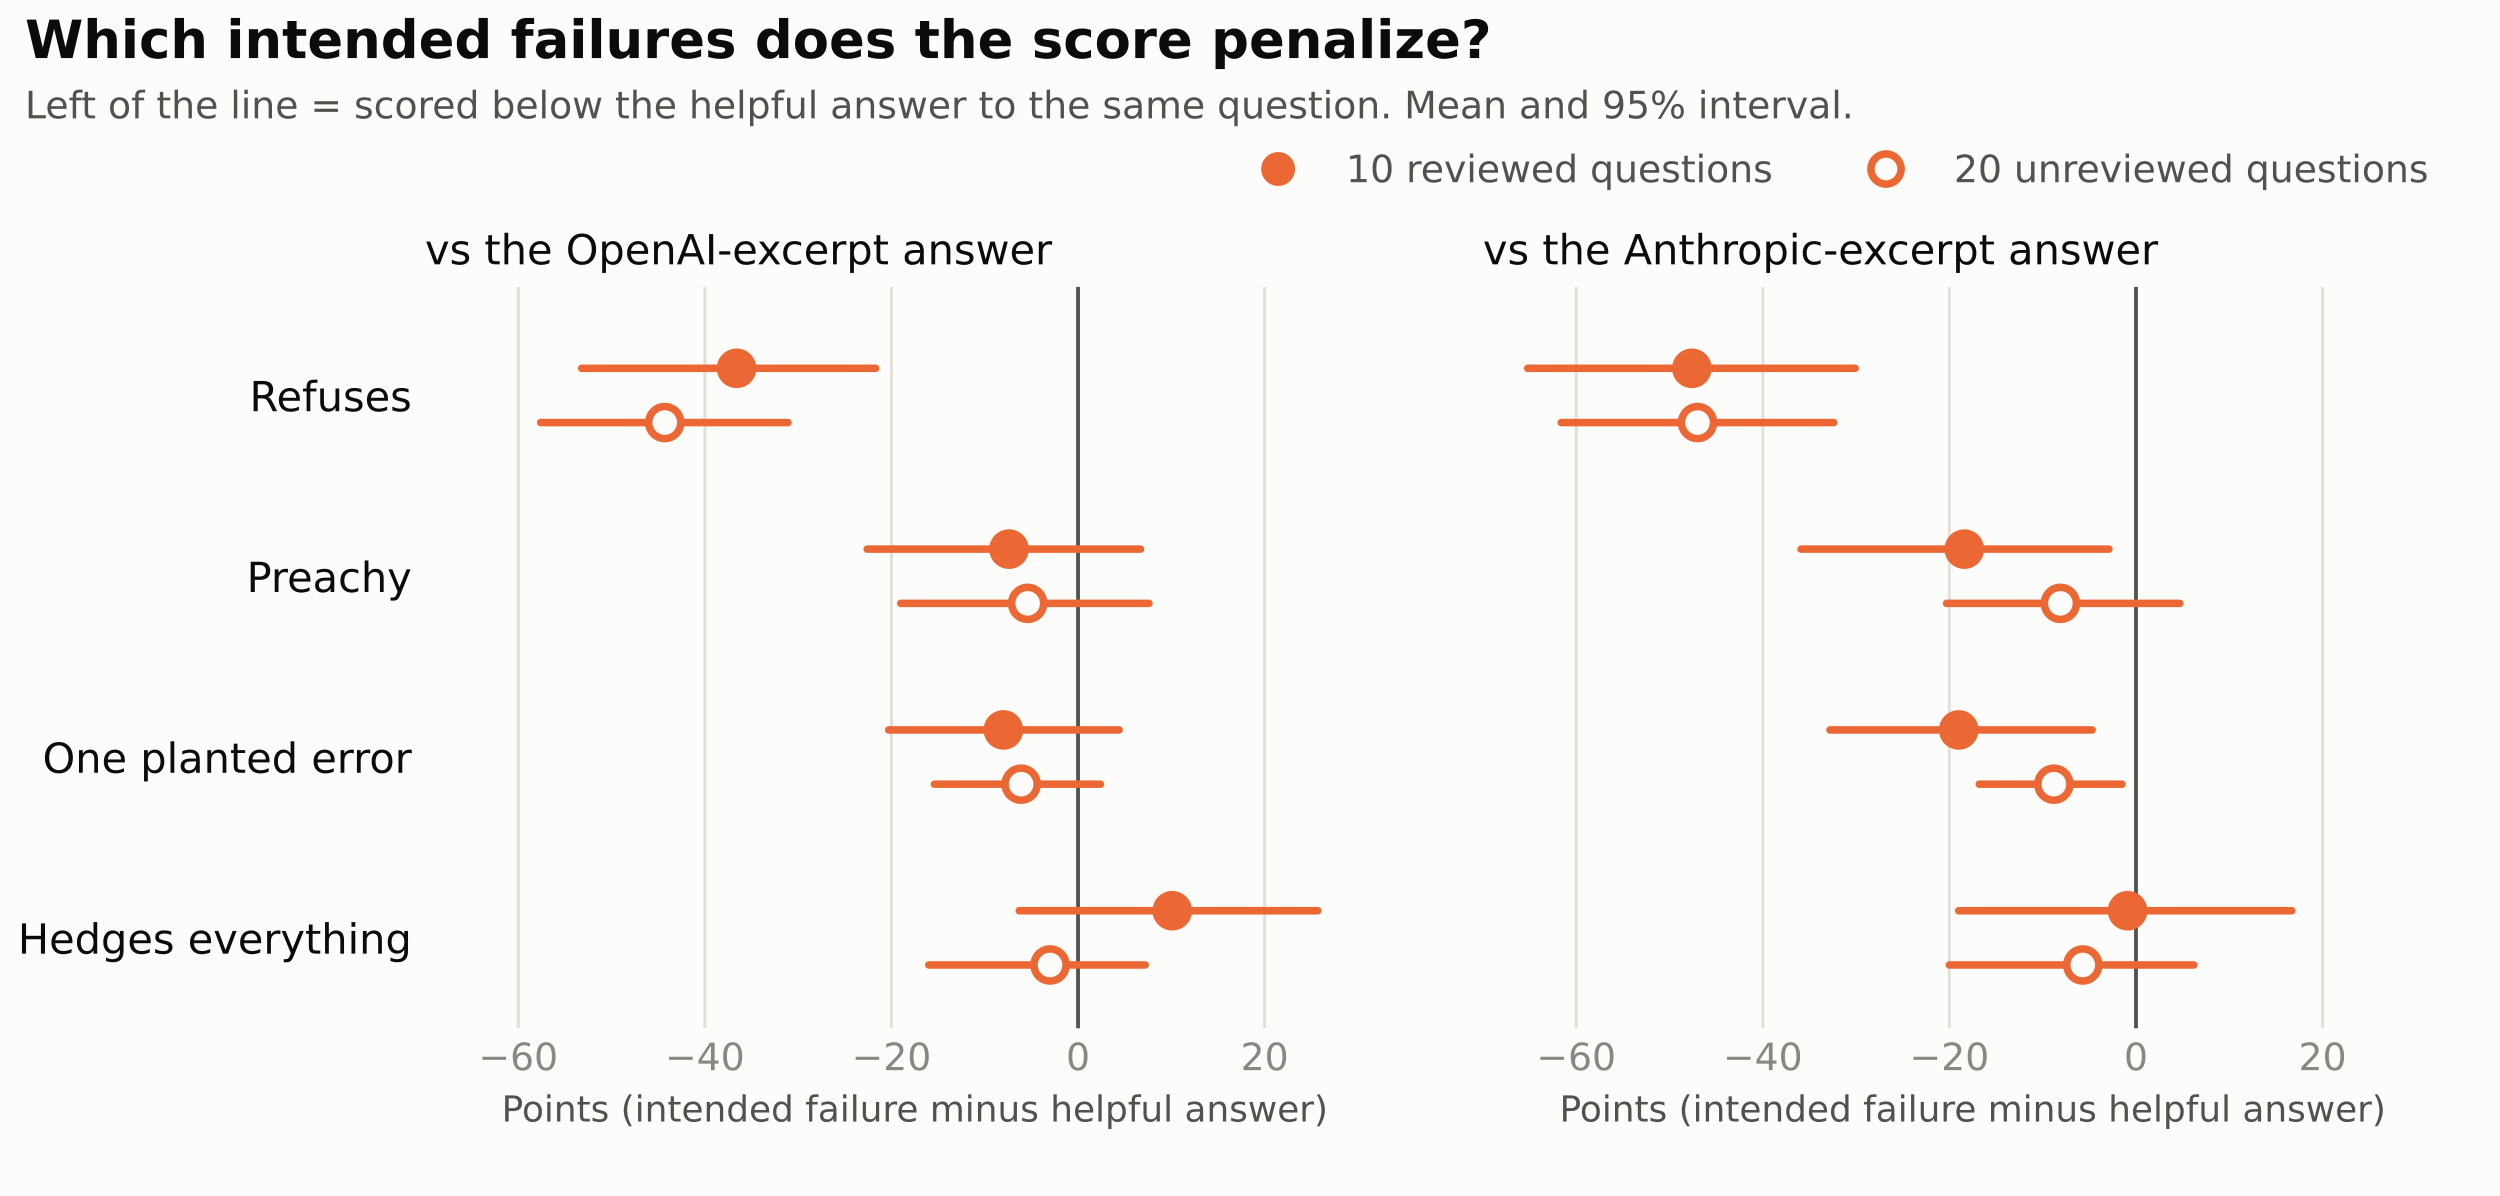
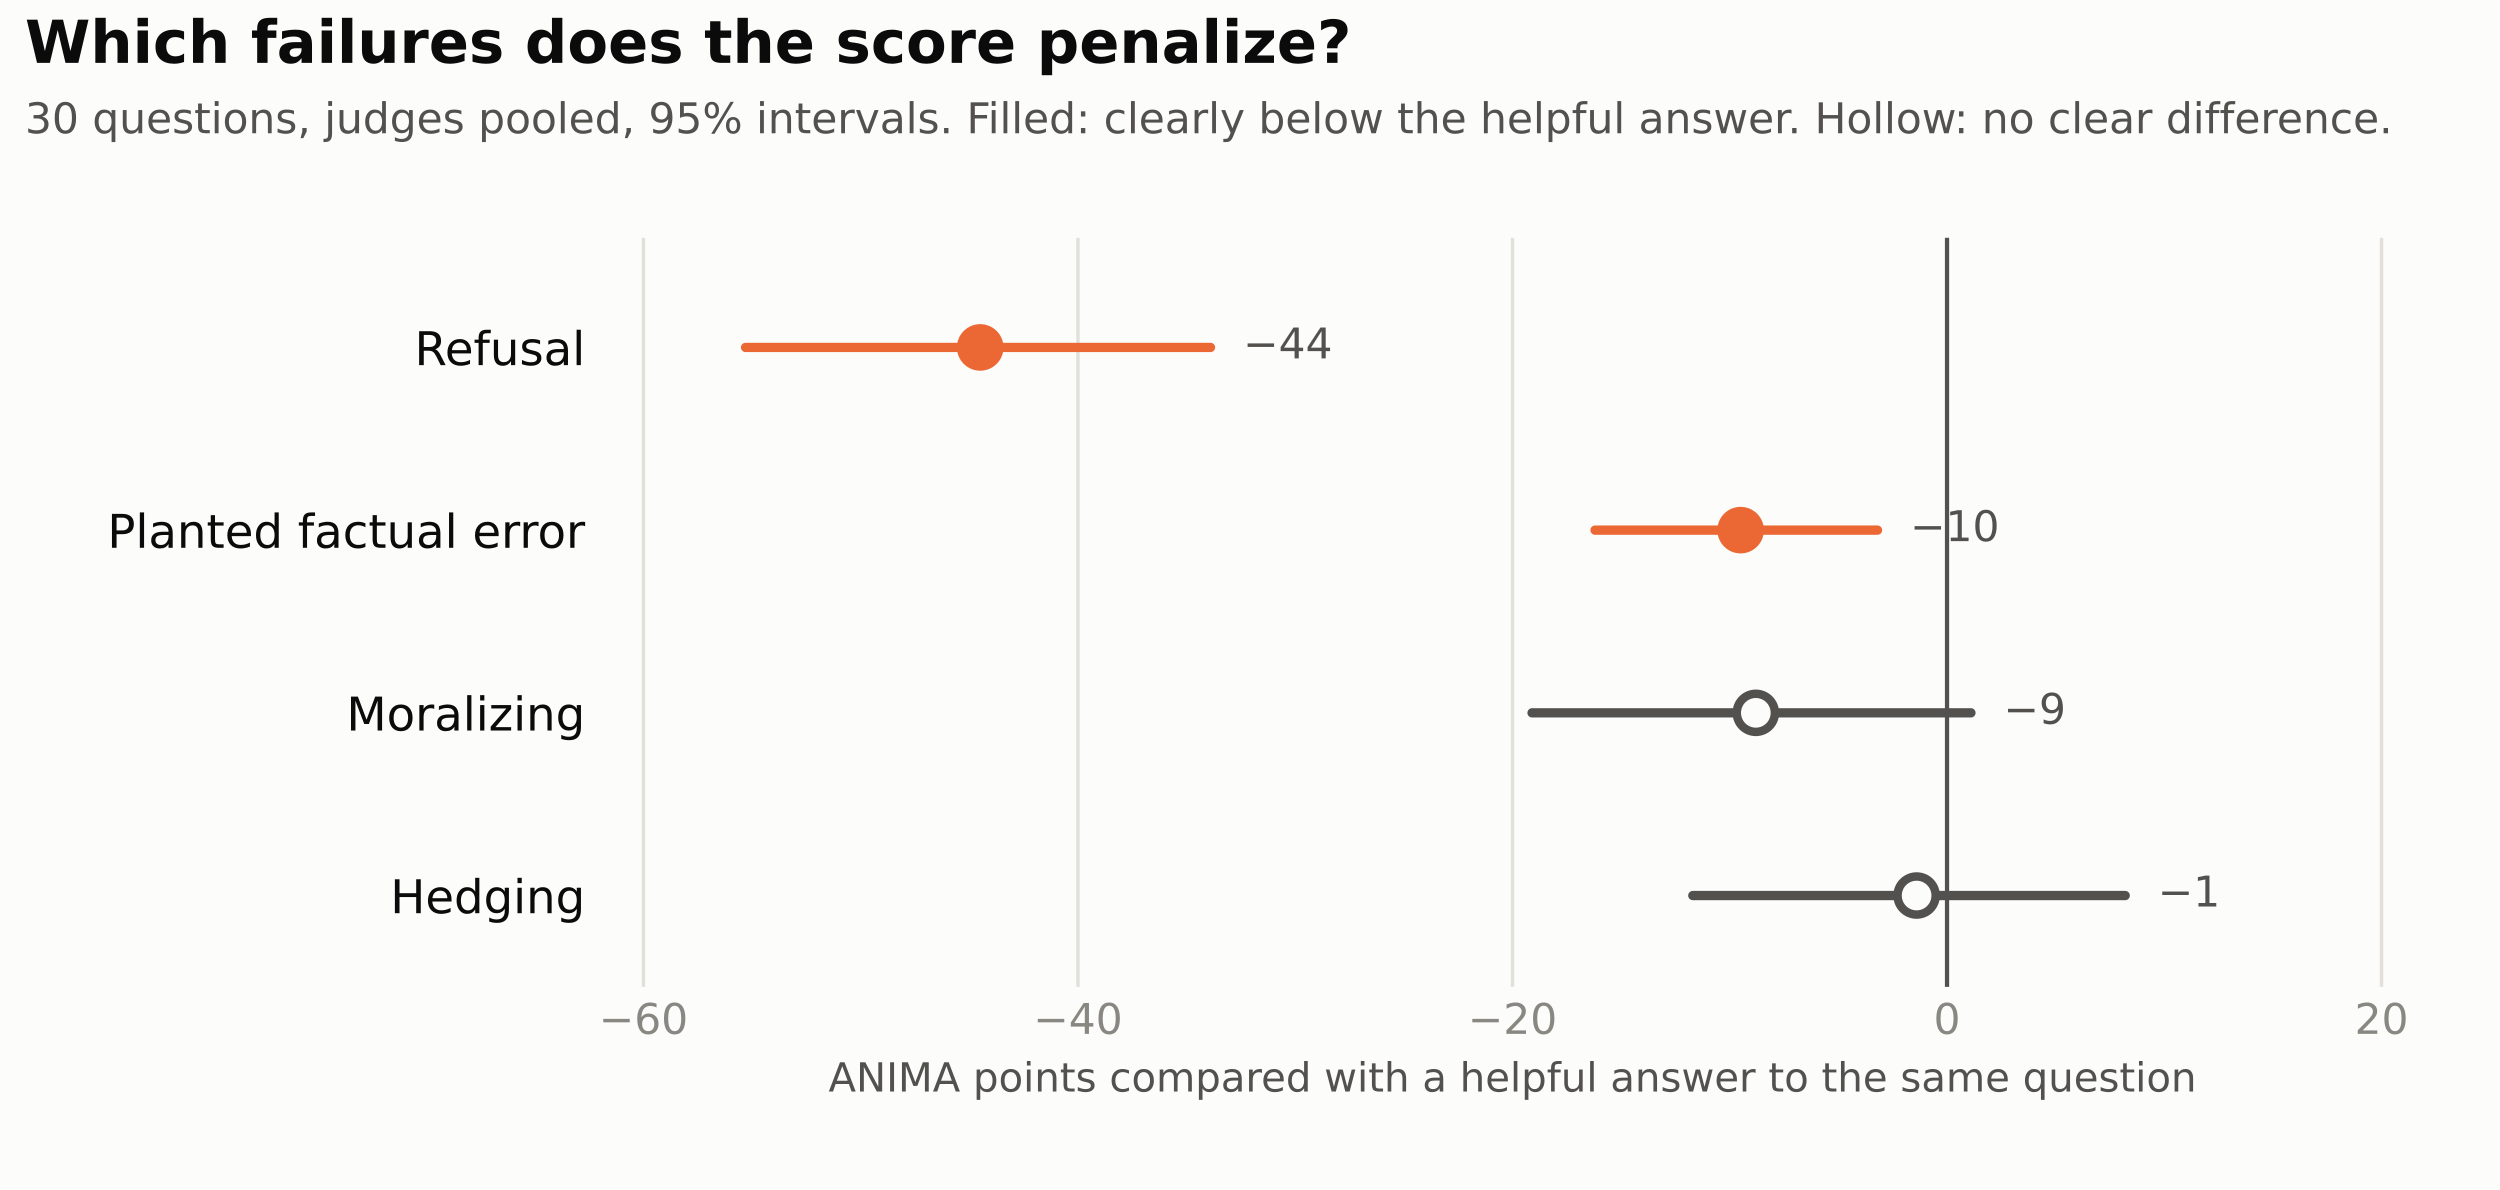
- <svg xmlns="http://www.w3.org/2000/svg" xmlns:xlink="http://www.w3.org/1999/xlink" width="662.4pt" height="316.8pt" viewBox="0 0 662.4 316.8" version="1.1">
+ <svg xmlns="http://www.w3.org/2000/svg" xmlns:xlink="http://www.w3.org/1999/xlink" width="590.4pt" height="280.8pt" viewBox="0 0 590.4 280.8" version="1.1">
  <defs>
    <style type="text/css">*{stroke-linejoin: round; stroke-linecap: butt}</style>
  </defs>
  <g id="figure_1">
    <g id="patch_1">
-       <path d="M 0 316.8  L 662.4 316.8  L 662.4 0  L 0 0  z " style="fill: #fcfcfb" />
+       <path d="M 0 280.8  L 590.4 280.8  L 590.4 0  L 0 0  z " style="fill: #fcfcfb" />
    </g>
    <g id="axes_1">
      <g id="patch_2">
-         <path d="M 112.608 272.448  L 372.154 272.448  L 372.154 76.032  L 112.608 76.032  z " style="fill: #fcfcfb" />
+         <path d="M 141.696 233.064  L 572.688 233.064  L 572.688 56.16  L 141.696 56.16  z " style="fill: #fcfcfb" />
      </g>
      <g id="matplotlib.axis_1">
        <g id="xtick_1">
          <g id="line2d_1">
-             <path d="M 137.327 272.448  L 137.327 76.032  " clip-path="url(#p957cfbf838)" style="fill: none; stroke: #e1e0d9; stroke-width: 0.8; stroke-linecap: square" />
+             <path d="M 151.958 233.064  L 151.958 56.16  " clip-path="url(#pe7be77c3b0)" style="fill: none; stroke: #e1e0d9; stroke-width: 0.8; stroke-linecap: square" />
          </g>
          <g id="line2d_2" />
          <g id="text_1">
-             <text style="font-size: 10px; font-family: 'DejaVu Sans', sans-serif; text-anchor: middle; fill: #898781" x="137.327" y="283.546" transform="rotate(-0 137.3267 283.5457)">−60</text>
+             <text style="font-size: 10px; font-family: 'DejaVu Sans', sans-serif; text-anchor: middle; fill: #898781" x="151.958" y="244.162" transform="rotate(-0 151.9577 244.1617)">−60</text>
          </g>
        </g>
        <g id="xtick_2">
          <g id="line2d_3">
-             <path d="M 186.764 272.448  L 186.764 76.032  " clip-path="url(#p957cfbf838)" style="fill: none; stroke: #e1e0d9; stroke-width: 0.8; stroke-linecap: square" />
+             <path d="M 254.575 233.064  L 254.575 56.16  " clip-path="url(#pe7be77c3b0)" style="fill: none; stroke: #e1e0d9; stroke-width: 0.8; stroke-linecap: square" />
          </g>
          <g id="line2d_4" />
          <g id="text_2">
-             <text style="font-size: 10px; font-family: 'DejaVu Sans', sans-serif; text-anchor: middle; fill: #898781" x="186.764" y="283.546" transform="rotate(-0 186.764 283.5457)">−40</text>
+             <text style="font-size: 10px; font-family: 'DejaVu Sans', sans-serif; text-anchor: middle; fill: #898781" x="254.575" y="244.162" transform="rotate(-0 254.5749 244.1617)">−40</text>
          </g>
        </g>
        <g id="xtick_3">
          <g id="line2d_5">
-             <path d="M 236.201 272.448  L 236.201 76.032  " clip-path="url(#p957cfbf838)" style="fill: none; stroke: #e1e0d9; stroke-width: 0.8; stroke-linecap: square" />
+             <path d="M 357.192 233.064  L 357.192 56.16  " clip-path="url(#pe7be77c3b0)" style="fill: none; stroke: #e1e0d9; stroke-width: 0.8; stroke-linecap: square" />
          </g>
          <g id="line2d_6" />
          <g id="text_3">
-             <text style="font-size: 10px; font-family: 'DejaVu Sans', sans-serif; text-anchor: middle; fill: #898781" x="236.201" y="283.546" transform="rotate(-0 236.2014 283.5457)">−20</text>
+             <text style="font-size: 10px; font-family: 'DejaVu Sans', sans-serif; text-anchor: middle; fill: #898781" x="357.192" y="244.162" transform="rotate(-0 357.192 244.1617)">−20</text>
          </g>
        </g>
        <g id="xtick_4">
          <g id="line2d_7">
-             <path d="M 285.639 272.448  L 285.639 76.032  " clip-path="url(#p957cfbf838)" style="fill: none; stroke: #e1e0d9; stroke-width: 0.8; stroke-linecap: square" />
+             <path d="M 459.809 233.064  L 459.809 56.16  " clip-path="url(#pe7be77c3b0)" style="fill: none; stroke: #e1e0d9; stroke-width: 0.8; stroke-linecap: square" />
          </g>
          <g id="line2d_8" />
          <g id="text_4">
-             <text style="font-size: 10px; font-family: 'DejaVu Sans', sans-serif; text-anchor: middle; fill: #898781" x="285.639" y="283.546" transform="rotate(-0 285.6388 283.5457)">0</text>
+             <text style="font-size: 10px; font-family: 'DejaVu Sans', sans-serif; text-anchor: middle; fill: #898781" x="459.809" y="244.162" transform="rotate(-0 459.8091 244.1617)">0</text>
          </g>
        </g>
        <g id="xtick_5">
          <g id="line2d_9">
-             <path d="M 335.076 272.448  L 335.076 76.032  " clip-path="url(#p957cfbf838)" style="fill: none; stroke: #e1e0d9; stroke-width: 0.8; stroke-linecap: square" />
+             <path d="M 562.426 233.064  L 562.426 56.16  " clip-path="url(#pe7be77c3b0)" style="fill: none; stroke: #e1e0d9; stroke-width: 0.8; stroke-linecap: square" />
          </g>
          <g id="line2d_10" />
          <g id="text_5">
-             <text style="font-size: 10px; font-family: 'DejaVu Sans', sans-serif; text-anchor: middle; fill: #898781" x="335.076" y="283.546" transform="rotate(-0 335.0761 283.5457)">20</text>
+             <text style="font-size: 10px; font-family: 'DejaVu Sans', sans-serif; text-anchor: middle; fill: #898781" x="562.426" y="244.162" transform="rotate(-0 562.4263 244.1617)">20</text>
          </g>
        </g>
        <g id="text_6">
-           <text style="font-size: 9.5px; font-family: 'DejaVu Sans', sans-serif; text-anchor: middle; fill: #52514e" x="242.381" y="297.167" transform="rotate(-0 242.3811 297.1665)">Points (intended failure minus helpful answer)</text>
+           <text style="font-size: 9.5px; font-family: 'DejaVu Sans', sans-serif; text-anchor: middle; fill: #52514e" x="357.192" y="257.783" transform="rotate(-0 357.192 257.7825)">ANIMA points compared with a helpful answer to the same question</text>
        </g>
      </g>
      <g id="matplotlib.axis_2">
        <g id="ytick_1">
          <g id="line2d_11" />
          <g id="text_7">
-             <text style="font-size: 11px; font-family: 'DejaVu Sans', sans-serif; text-anchor: end; fill: #0b0b0b" x="109.108" y="108.955" transform="rotate(-0 109.108 108.9549)">Refuses</text>
+             <text style="font-size: 11px; font-family: 'DejaVu Sans', sans-serif; text-anchor: end; fill: #0b0b0b" x="138.196" y="86.228" transform="rotate(-0 138.196 86.22753)">Refusal</text>
          </g>
        </g>
        <g id="ytick_2">
          <g id="line2d_12" />
          <g id="text_8">
-             <text style="font-size: 11px; font-family: 'DejaVu Sans', sans-serif; text-anchor: end; fill: #0b0b0b" x="109.108" y="156.861" transform="rotate(-0 109.108 156.8613)">Preachy</text>
+             <text style="font-size: 11px; font-family: 'DejaVu Sans', sans-serif; text-anchor: end; fill: #0b0b0b" x="138.196" y="129.375" transform="rotate(-0 138.196 129.3748)">Planted factual error</text>
          </g>
        </g>
        <g id="ytick_3">
          <g id="line2d_13" />
          <g id="text_9">
-             <text style="font-size: 11px; font-family: 'DejaVu Sans', sans-serif; text-anchor: end; fill: #0b0b0b" x="109.108" y="204.768" transform="rotate(-0 109.108 204.7676)">One planted error</text>
+             <text style="font-size: 11px; font-family: 'DejaVu Sans', sans-serif; text-anchor: end; fill: #0b0b0b" x="138.196" y="172.522" transform="rotate(-0 138.196 172.5222)">Moralizing</text>
          </g>
        </g>
        <g id="ytick_4">
          <g id="line2d_14" />
          <g id="text_10">
-             <text style="font-size: 11px; font-family: 'DejaVu Sans', sans-serif; text-anchor: end; fill: #0b0b0b" x="109.108" y="252.674" transform="rotate(-0 109.108 252.674)">Hedges everything</text>
+             <text style="font-size: 11px; font-family: 'DejaVu Sans', sans-serif; text-anchor: end; fill: #0b0b0b" x="138.196" y="215.669" transform="rotate(-0 138.196 215.6695)">Hedging</text>
          </g>
        </g>
      </g>
      <g id="line2d_15">
-         <path d="M 285.639 272.448  L 285.639 76.032  " clip-path="url(#p957cfbf838)" style="fill: none; stroke: #52514e; stroke-linecap: square" />
+         <path d="M 459.809 233.064  L 459.809 56.16  " clip-path="url(#pe7be77c3b0)" style="fill: none; stroke: #52514e; stroke-linecap: square" />
      </g>
      <g id="line2d_16">
-         <path d="M 154.135 97.59  L 231.999 97.59  " clip-path="url(#p957cfbf838)" style="fill: none; stroke: #eb6834; stroke-width: 2; stroke-linecap: round" />
+         <path d="M 176.073 82.048  L 285.873 82.048  " clip-path="url(#pe7be77c3b0)" style="fill: none; stroke: #eb6834; stroke-width: 2.2; stroke-linecap: round" />
      </g>
      <g id="line2d_17">
-         <path d="M 143.259 111.962  L 208.764 111.962  " clip-path="url(#p957cfbf838)" style="fill: none; stroke: #eb6834; stroke-width: 2; stroke-linecap: round" />
+         <path d="M 376.689 125.196  L 443.39 125.196  " clip-path="url(#pe7be77c3b0)" style="fill: none; stroke: #eb6834; stroke-width: 2.2; stroke-linecap: round" />
      </g>
      <g id="line2d_18">
-         <path d="M 229.775 145.496  L 302.2 145.496  " clip-path="url(#p957cfbf838)" style="fill: none; stroke: #eb6834; stroke-width: 2; stroke-linecap: round" />
+         <path d="M 361.81 168.343  L 465.453 168.343  " clip-path="url(#pe7be77c3b0)" style="fill: none; stroke: #52514e; stroke-width: 2.2; stroke-linecap: round" />
      </g>
      <g id="line2d_19">
-         <path d="M 238.673 159.868  L 304.425 159.868  " clip-path="url(#p957cfbf838)" style="fill: none; stroke: #eb6834; stroke-width: 2; stroke-linecap: round" />
+         <path d="M 399.778 211.49  L 501.882 211.49  " clip-path="url(#pe7be77c3b0)" style="fill: none; stroke: #52514e; stroke-width: 2.2; stroke-linecap: round" />
      </g>
      <g id="line2d_20">
-         <path d="M 235.46 193.403  L 296.515 193.403  " clip-path="url(#p957cfbf838)" style="fill: none; stroke: #eb6834; stroke-width: 2; stroke-linecap: round" />
-       </g>
-       <g id="line2d_21">
-         <path d="M 247.572 207.774  L 291.571 207.774  " clip-path="url(#p957cfbf838)" style="fill: none; stroke: #eb6834; stroke-width: 2; stroke-linecap: round" />
-       </g>
-       <g id="line2d_22">
-         <path d="M 270.066 241.309  L 349.166 241.309  " clip-path="url(#p957cfbf838)" style="fill: none; stroke: #eb6834; stroke-width: 2; stroke-linecap: round" />
-       </g>
-       <g id="line2d_23">
-         <path d="M 246.089 255.681  L 303.436 255.681  " clip-path="url(#p957cfbf838)" style="fill: none; stroke: #eb6834; stroke-width: 2; stroke-linecap: round" />
-       </g>
-       <g id="line2d_24">
        <defs>
-           <path id="m657ae34719" d="M 0 4.25  C 1.127 4.25 2.208 3.802 3.005 3.005  C 3.802 2.208 4.25 1.127 4.25 0  C 4.25 -1.127 3.802 -2.208 3.005 -3.005  C 2.208 -3.802 1.127 -4.25 0 -4.25  C -1.127 -4.25 -2.208 -3.802 -3.005 -3.005  C -3.802 -2.208 -4.25 -1.127 -4.25 0  C -4.25 1.127 -3.802 2.208 -3.005 3.005  C -2.208 3.802 -1.127 4.25 0 4.25  z " style="stroke: #eb6834; stroke-width: 2" />
+           <path id="m3e2c08f8c9" d="M 0 4.5  C 1.193 4.5 2.338 4.026 3.182 3.182  C 4.026 2.338 4.5 1.193 4.5 0  C 4.5 -1.193 4.026 -2.338 3.182 -3.182  C 2.338 -4.026 1.193 -4.5 0 -4.5  C -1.193 -4.5 -2.338 -4.026 -3.182 -3.182  C -4.026 -2.338 -4.5 -1.193 -4.5 0  C -4.5 1.193 -4.026 2.338 -3.182 3.182  C -2.338 4.026 -1.193 4.5 0 4.5  z " style="stroke: #eb6834; stroke-width: 2" />
        </defs>
-         <g clip-path="url(#p957cfbf838)">
-           <use xlink:href="#m657ae34719" x="195.168" y="97.59" style="fill: #eb6834; stroke: #eb6834; stroke-width: 2" />
-         </g>
-       </g>
-       <g id="line2d_25">
-         <defs>
-           <path id="md7221a5fc9" d="M 0 4.25  C 1.127 4.25 2.208 3.802 3.005 3.005  C 3.802 2.208 4.25 1.127 4.25 0  C 4.25 -1.127 3.802 -2.208 3.005 -3.005  C 2.208 -3.802 1.127 -4.25 0 -4.25  C -1.127 -4.25 -2.208 -3.802 -3.005 -3.005  C -3.802 -2.208 -4.25 -1.127 -4.25 0  C -4.25 1.127 -3.802 2.208 -3.005 3.005  C -2.208 3.802 -1.127 4.25 0 4.25  z " style="stroke: #eb6834; stroke-width: 2" />
-         </defs>
-         <g clip-path="url(#p957cfbf838)">
-           <use xlink:href="#md7221a5fc9" x="176.135" y="111.962" style="fill: #fcfcfb; stroke: #eb6834; stroke-width: 2" />
-         </g>
-       </g>
-       <g id="line2d_26">
-         <g clip-path="url(#p957cfbf838)">
-           <use xlink:href="#m657ae34719" x="267.347" y="145.496" style="fill: #eb6834; stroke: #eb6834; stroke-width: 2" />
-         </g>
-       </g>
-       <g id="line2d_27">
-         <g clip-path="url(#p957cfbf838)">
-           <use xlink:href="#md7221a5fc9" x="272.291" y="159.868" style="fill: #fcfcfb; stroke: #eb6834; stroke-width: 2" />
-         </g>
-       </g>
-       <g id="line2d_28">
-         <g clip-path="url(#p957cfbf838)">
-           <use xlink:href="#m657ae34719" x="265.864" y="193.403" style="fill: #eb6834; stroke: #eb6834; stroke-width: 2" />
-         </g>
-       </g>
-       <g id="line2d_29">
-         <g clip-path="url(#p957cfbf838)">
-           <use xlink:href="#md7221a5fc9" x="270.56" y="207.774" style="fill: #fcfcfb; stroke: #eb6834; stroke-width: 2" />
-         </g>
-       </g>
-       <g id="line2d_30">
-         <g clip-path="url(#p957cfbf838)">
-           <use xlink:href="#m657ae34719" x="310.605" y="241.309" style="fill: #eb6834; stroke: #eb6834; stroke-width: 2" />
-         </g>
-       </g>
-       <g id="line2d_31">
-         <g clip-path="url(#p957cfbf838)">
-           <use xlink:href="#md7221a5fc9" x="278.223" y="255.681" style="fill: #fcfcfb; stroke: #eb6834; stroke-width: 2" />
+         <g clip-path="url(#pe7be77c3b0)">
+           <use xlink:href="#m3e2c08f8c9" x="231.486" y="82.048" style="fill: #eb6834; stroke: #eb6834; stroke-width: 2" />
        </g>
      </g>
      <g id="text_11">
-         <text style="font-size: 11px; font-family: 'DejaVu Sans', sans-serif; text-anchor: start; fill: #0b0b0b" x="112.608" y="70.032" transform="rotate(-0 112.608 70.032)">vs the OpenAI-excerpt answer</text>
+         <text style="font-size: 10px; font-family: 'DejaVu Sans', sans-serif; text-anchor: start; fill: #52514e" x="293.569" y="84.646" transform="rotate(-0 293.5694 84.64605)">−44</text>
+       </g>
+       <g id="line2d_21">
+         <g clip-path="url(#pe7be77c3b0)">
+           <use xlink:href="#m3e2c08f8c9" x="411.066" y="125.196" style="fill: #eb6834; stroke: #eb6834; stroke-width: 2" />
+         </g>
+       </g>
+       <g id="text_12">
+         <text style="font-size: 10px; font-family: 'DejaVu Sans', sans-serif; text-anchor: start; fill: #52514e" x="451.087" y="127.793" transform="rotate(-0 451.0867 127.7934)">−10</text>
+       </g>
+       <g id="line2d_22">
+         <defs>
+           <path id="ma8560dba97" d="M 0 4.5  C 1.193 4.5 2.338 4.026 3.182 3.182  C 4.026 2.338 4.5 1.193 4.5 0  C 4.5 -1.193 4.026 -2.338 3.182 -3.182  C 2.338 -4.026 1.193 -4.5 0 -4.5  C -1.193 -4.5 -2.338 -4.026 -3.182 -3.182  C -4.026 -2.338 -4.5 -1.193 -4.5 0  C -4.5 1.193 -4.026 2.338 -3.182 3.182  C -2.338 4.026 -1.193 4.5 0 4.5  z " style="stroke: #52514e; stroke-width: 2" />
+         </defs>
+         <g clip-path="url(#pe7be77c3b0)">
+           <use xlink:href="#ma8560dba97" x="414.658" y="168.343" style="fill: #fcfcfb; stroke: #52514e; stroke-width: 2" />
+         </g>
+       </g>
+       <g id="text_13">
+         <text style="font-size: 10px; font-family: 'DejaVu Sans', sans-serif; text-anchor: start; fill: #52514e" x="473.149" y="170.941" transform="rotate(-0 473.1494 170.9407)">−9</text>
+       </g>
+       <g id="line2d_23">
+         <g clip-path="url(#pe7be77c3b0)">
+           <use xlink:href="#ma8560dba97" x="452.626" y="211.49" style="fill: #fcfcfb; stroke: #52514e; stroke-width: 2" />
+         </g>
+       </g>
+       <g id="text_14">
+         <text style="font-size: 10px; font-family: 'DejaVu Sans', sans-serif; text-anchor: start; fill: #52514e" x="509.578" y="214.088" transform="rotate(-0 509.5785 214.088)">−1</text>
      </g>
    </g>
-     <g id="axes_2">
-       <g id="patch_3">
-         <path d="M 392.918 272.448  L 652.464 272.448  L 652.464 76.032  L 392.918 76.032  z " style="fill: #fcfcfb" />
-       </g>
-       <g id="matplotlib.axis_3">
-         <g id="xtick_6">
-           <g id="line2d_32">
-             <path d="M 417.637 272.448  L 417.637 76.032  " clip-path="url(#pfe6e9b348a)" style="fill: none; stroke: #e1e0d9; stroke-width: 0.8; stroke-linecap: square" />
-           </g>
-           <g id="line2d_33" />
-           <g id="text_12">
-             <text style="font-size: 10px; font-family: 'DejaVu Sans', sans-serif; text-anchor: middle; fill: #898781" x="417.637" y="283.546" transform="rotate(-0 417.6365 283.5457)">−60</text>
-           </g>
-         </g>
-         <g id="xtick_7">
-           <g id="line2d_34">
-             <path d="M 467.074 272.448  L 467.074 76.032  " clip-path="url(#pfe6e9b348a)" style="fill: none; stroke: #e1e0d9; stroke-width: 0.8; stroke-linecap: square" />
-           </g>
-           <g id="line2d_35" />
-           <g id="text_13">
-             <text style="font-size: 10px; font-family: 'DejaVu Sans', sans-serif; text-anchor: middle; fill: #898781" x="467.074" y="283.546" transform="rotate(-0 467.0739 283.5457)">−40</text>
-           </g>
-         </g>
-         <g id="xtick_8">
-           <g id="line2d_36">
-             <path d="M 516.511 272.448  L 516.511 76.032  " clip-path="url(#pfe6e9b348a)" style="fill: none; stroke: #e1e0d9; stroke-width: 0.8; stroke-linecap: square" />
-           </g>
-           <g id="line2d_37" />
-           <g id="text_14">
-             <text style="font-size: 10px; font-family: 'DejaVu Sans', sans-serif; text-anchor: middle; fill: #898781" x="516.511" y="283.546" transform="rotate(-0 516.5113 283.5457)">−20</text>
-           </g>
-         </g>
-         <g id="xtick_9">
-           <g id="line2d_38">
-             <path d="M 565.949 272.448  L 565.949 76.032  " clip-path="url(#pfe6e9b348a)" style="fill: none; stroke: #e1e0d9; stroke-width: 0.8; stroke-linecap: square" />
-           </g>
-           <g id="line2d_39" />
-           <g id="text_15">
-             <text style="font-size: 10px; font-family: 'DejaVu Sans', sans-serif; text-anchor: middle; fill: #898781" x="565.949" y="283.546" transform="rotate(-0 565.9486 283.5457)">0</text>
-           </g>
-         </g>
-         <g id="xtick_10">
-           <g id="line2d_40">
-             <path d="M 615.386 272.448  L 615.386 76.032  " clip-path="url(#pfe6e9b348a)" style="fill: none; stroke: #e1e0d9; stroke-width: 0.8; stroke-linecap: square" />
-           </g>
-           <g id="line2d_41" />
-           <g id="text_16">
-             <text style="font-size: 10px; font-family: 'DejaVu Sans', sans-serif; text-anchor: middle; fill: #898781" x="615.386" y="283.546" transform="rotate(-0 615.386 283.5457)">20</text>
-           </g>
-         </g>
-         <g id="text_17">
-           <text style="font-size: 9.5px; font-family: 'DejaVu Sans', sans-serif; text-anchor: middle; fill: #52514e" x="522.691" y="297.167" transform="rotate(-0 522.6909 297.1665)">Points (intended failure minus helpful answer)</text>
-         </g>
-       </g>
-       <g id="matplotlib.axis_4">
-         <g id="ytick_5">
-           <g id="line2d_42" />
-         </g>
-         <g id="ytick_6">
-           <g id="line2d_43" />
-         </g>
-         <g id="ytick_7">
-           <g id="line2d_44" />
-         </g>
-         <g id="ytick_8">
-           <g id="line2d_45" />
-         </g>
-       </g>
-       <g id="line2d_46">
-         <path d="M 565.949 272.448  L 565.949 76.032  " clip-path="url(#pfe6e9b348a)" style="fill: none; stroke: #52514e; stroke-linecap: square" />
-       </g>
-       <g id="line2d_47">
-         <path d="M 404.783 97.59  L 491.545 97.59  " clip-path="url(#pfe6e9b348a)" style="fill: none; stroke: #eb6834; stroke-width: 2; stroke-linecap: round" />
-       </g>
-       <g id="line2d_48">
-         <path d="M 413.682 111.962  L 485.86 111.962  " clip-path="url(#pfe6e9b348a)" style="fill: none; stroke: #eb6834; stroke-width: 2; stroke-linecap: round" />
-       </g>
-       <g id="line2d_49">
-         <path d="M 477.209 145.496  L 558.78 145.496  " clip-path="url(#pfe6e9b348a)" style="fill: none; stroke: #eb6834; stroke-width: 2; stroke-linecap: round" />
-       </g>
-       <g id="line2d_50">
-         <path d="M 515.77 159.868  L 577.566 159.868  " clip-path="url(#pfe6e9b348a)" style="fill: none; stroke: #eb6834; stroke-width: 2; stroke-linecap: round" />
-       </g>
-       <g id="line2d_51">
-         <path d="M 484.871 193.403  L 554.331 193.403  " clip-path="url(#pfe6e9b348a)" style="fill: none; stroke: #eb6834; stroke-width: 2; stroke-linecap: round" />
-       </g>
-       <g id="line2d_52">
-         <path d="M 524.421 207.774  L 562.241 207.774  " clip-path="url(#pfe6e9b348a)" style="fill: none; stroke: #eb6834; stroke-width: 2; stroke-linecap: round" />
-       </g>
-       <g id="line2d_53">
-         <path d="M 518.983 241.309  L 607.229 241.309  " clip-path="url(#pfe6e9b348a)" style="fill: none; stroke: #eb6834; stroke-width: 2; stroke-linecap: round" />
-       </g>
-       <g id="line2d_54">
-         <path d="M 516.511 255.681  L 581.274 255.681  " clip-path="url(#pfe6e9b348a)" style="fill: none; stroke: #eb6834; stroke-width: 2; stroke-linecap: round" />
-       </g>
-       <g id="line2d_55">
-         <g clip-path="url(#pfe6e9b348a)">
-           <use xlink:href="#m657ae34719" x="448.288" y="97.59" style="fill: #eb6834; stroke: #eb6834; stroke-width: 2" />
-         </g>
-       </g>
-       <g id="line2d_56">
-         <g clip-path="url(#pfe6e9b348a)">
-           <use xlink:href="#md7221a5fc9" x="449.771" y="111.962" style="fill: #fcfcfb; stroke: #eb6834; stroke-width: 2" />
-         </g>
-       </g>
-       <g id="line2d_57">
-         <g clip-path="url(#pfe6e9b348a)">
-           <use xlink:href="#m657ae34719" x="520.466" y="145.496" style="fill: #eb6834; stroke: #eb6834; stroke-width: 2" />
-         </g>
-       </g>
-       <g id="line2d_58">
-         <g clip-path="url(#pfe6e9b348a)">
-           <use xlink:href="#md7221a5fc9" x="545.926" y="159.868" style="fill: #fcfcfb; stroke: #eb6834; stroke-width: 2" />
-         </g>
-       </g>
-       <g id="line2d_59">
-         <g clip-path="url(#pfe6e9b348a)">
-           <use xlink:href="#m657ae34719" x="518.983" y="193.403" style="fill: #eb6834; stroke: #eb6834; stroke-width: 2" />
-         </g>
-       </g>
-       <g id="line2d_60">
-         <g clip-path="url(#pfe6e9b348a)">
-           <use xlink:href="#md7221a5fc9" x="544.196" y="207.774" style="fill: #fcfcfb; stroke: #eb6834; stroke-width: 2" />
-         </g>
-       </g>
-       <g id="line2d_61">
-         <g clip-path="url(#pfe6e9b348a)">
-           <use xlink:href="#m657ae34719" x="563.724" y="241.309" style="fill: #eb6834; stroke: #eb6834; stroke-width: 2" />
-         </g>
-       </g>
-       <g id="line2d_62">
-         <g clip-path="url(#pfe6e9b348a)">
-           <use xlink:href="#md7221a5fc9" x="551.859" y="255.681" style="fill: #fcfcfb; stroke: #eb6834; stroke-width: 2" />
-         </g>
-       </g>
-       <g id="text_18">
-         <text style="font-size: 11px; font-family: 'DejaVu Sans', sans-serif; text-anchor: start; fill: #0b0b0b" x="392.918" y="70.032" transform="rotate(-0 392.9178 70.032)">vs the Anthropic-excerpt answer</text>
-       </g>
+     <g id="text_15">
+       <text style="font-weight: 700; font-size: 14px; font-family: 'DejaVu Sans', sans-serif; text-anchor: start; fill: #0b0b0b" x="5.904" y="14.85" transform="rotate(-0 5.904 14.84981)">Which failures does the score penalize?</text>
    </g>
-     <g id="text_19">
-       <text style="font-weight: 700; font-size: 14px; font-family: 'DejaVu Sans', sans-serif; text-anchor: start; fill: #0b0b0b" x="6.624" y="15.39" transform="rotate(-0 6.624 15.38981)">Which intended failures does the score penalize?</text>
-     </g>
-     <g id="text_20">
-       <text style="font-size: 10px; font-family: 'DejaVu Sans', sans-serif; text-anchor: start; fill: #52514e" x="6.624" y="31.358" transform="rotate(-0 6.624 31.35844)">Left of the line = scored below the helpful answer to the same question. Mean and 95% interval.</text>
-     </g>
-     <g id="legend_1">
-       <g id="line2d_63">
-         <defs>
-           <path id="m688bf91860" d="M 0 4  C 1.061 4 2.078 3.579 2.828 2.828  C 3.579 2.078 4 1.061 4 0  C 4 -1.061 3.579 -2.078 2.828 -2.828  C 2.078 -3.579 1.061 -4 0 -4  C -1.061 -4 -2.078 -3.579 -2.828 -2.828  C -3.579 -2.078 -4 -1.061 -4 0  C -4 1.061 -3.579 2.078 -2.828 2.828  C -2.078 3.579 -1.061 4 0 4  z " style="stroke: #eb6834" />
-         </defs>
-         <g>
-           <use xlink:href="#m688bf91860" x="338.655" y="44.778" style="fill: #eb6834; stroke: #eb6834" />
-         </g>
-       </g>
-       <g id="text_21">
-         <text style="font-size: 10px; font-family: 'DejaVu Sans', sans-serif; text-anchor: start; fill: #52514e" x="356.655" y="48.278" transform="rotate(-0 356.6546 48.27844)">10 reviewed questions</text>
-       </g>
-       <g id="line2d_64">
-         <defs>
-           <path id="mc8d89b2621" d="M 0 4  C 1.061 4 2.078 3.579 2.828 2.828  C 3.579 2.078 4 1.061 4 0  C 4 -1.061 3.579 -2.078 2.828 -2.828  C 2.078 -3.579 1.061 -4 0 -4  C -1.061 -4 -2.078 -3.579 -2.828 -2.828  C -3.579 -2.078 -4 -1.061 -4 0  C -4 1.061 -3.579 2.078 -2.828 2.828  C -2.078 3.579 -1.061 4 0 4  z " style="stroke: #eb6834; stroke-width: 2" />
-         </defs>
-         <g>
-           <use xlink:href="#mc8d89b2621" x="499.722" y="44.778" style="fill: #fcfcfb; stroke: #eb6834; stroke-width: 2" />
-         </g>
-       </g>
-       <g id="text_22">
-         <text style="font-size: 10px; font-family: 'DejaVu Sans', sans-serif; text-anchor: start; fill: #52514e" x="517.722" y="48.278" transform="rotate(-0 517.7218 48.27844)">20 unreviewed questions</text>
-       </g>
+     <g id="text_16">
+       <text style="font-size: 10px; font-family: 'DejaVu Sans', sans-serif; text-anchor: start; fill: #52514e" x="5.904" y="31.466" transform="rotate(-0 5.904 31.46644)">30 questions, judges pooled, 95% intervals. Filled: clearly below the helpful answer. Hollow: no clear difference.</text>
    </g>
  </g>
  <defs>
-     <clipPath id="p957cfbf838">
-       <rect x="112.608" y="76.032" width="259.546" height="196.416" />
-     </clipPath>
-     <clipPath id="pfe6e9b348a">
-       <rect x="392.918" y="76.032" width="259.546" height="196.416" />
+     <clipPath id="pe7be77c3b0">
+       <rect x="141.696" y="56.16" width="430.992" height="176.904" />
    </clipPath>
  </defs>
</svg>
